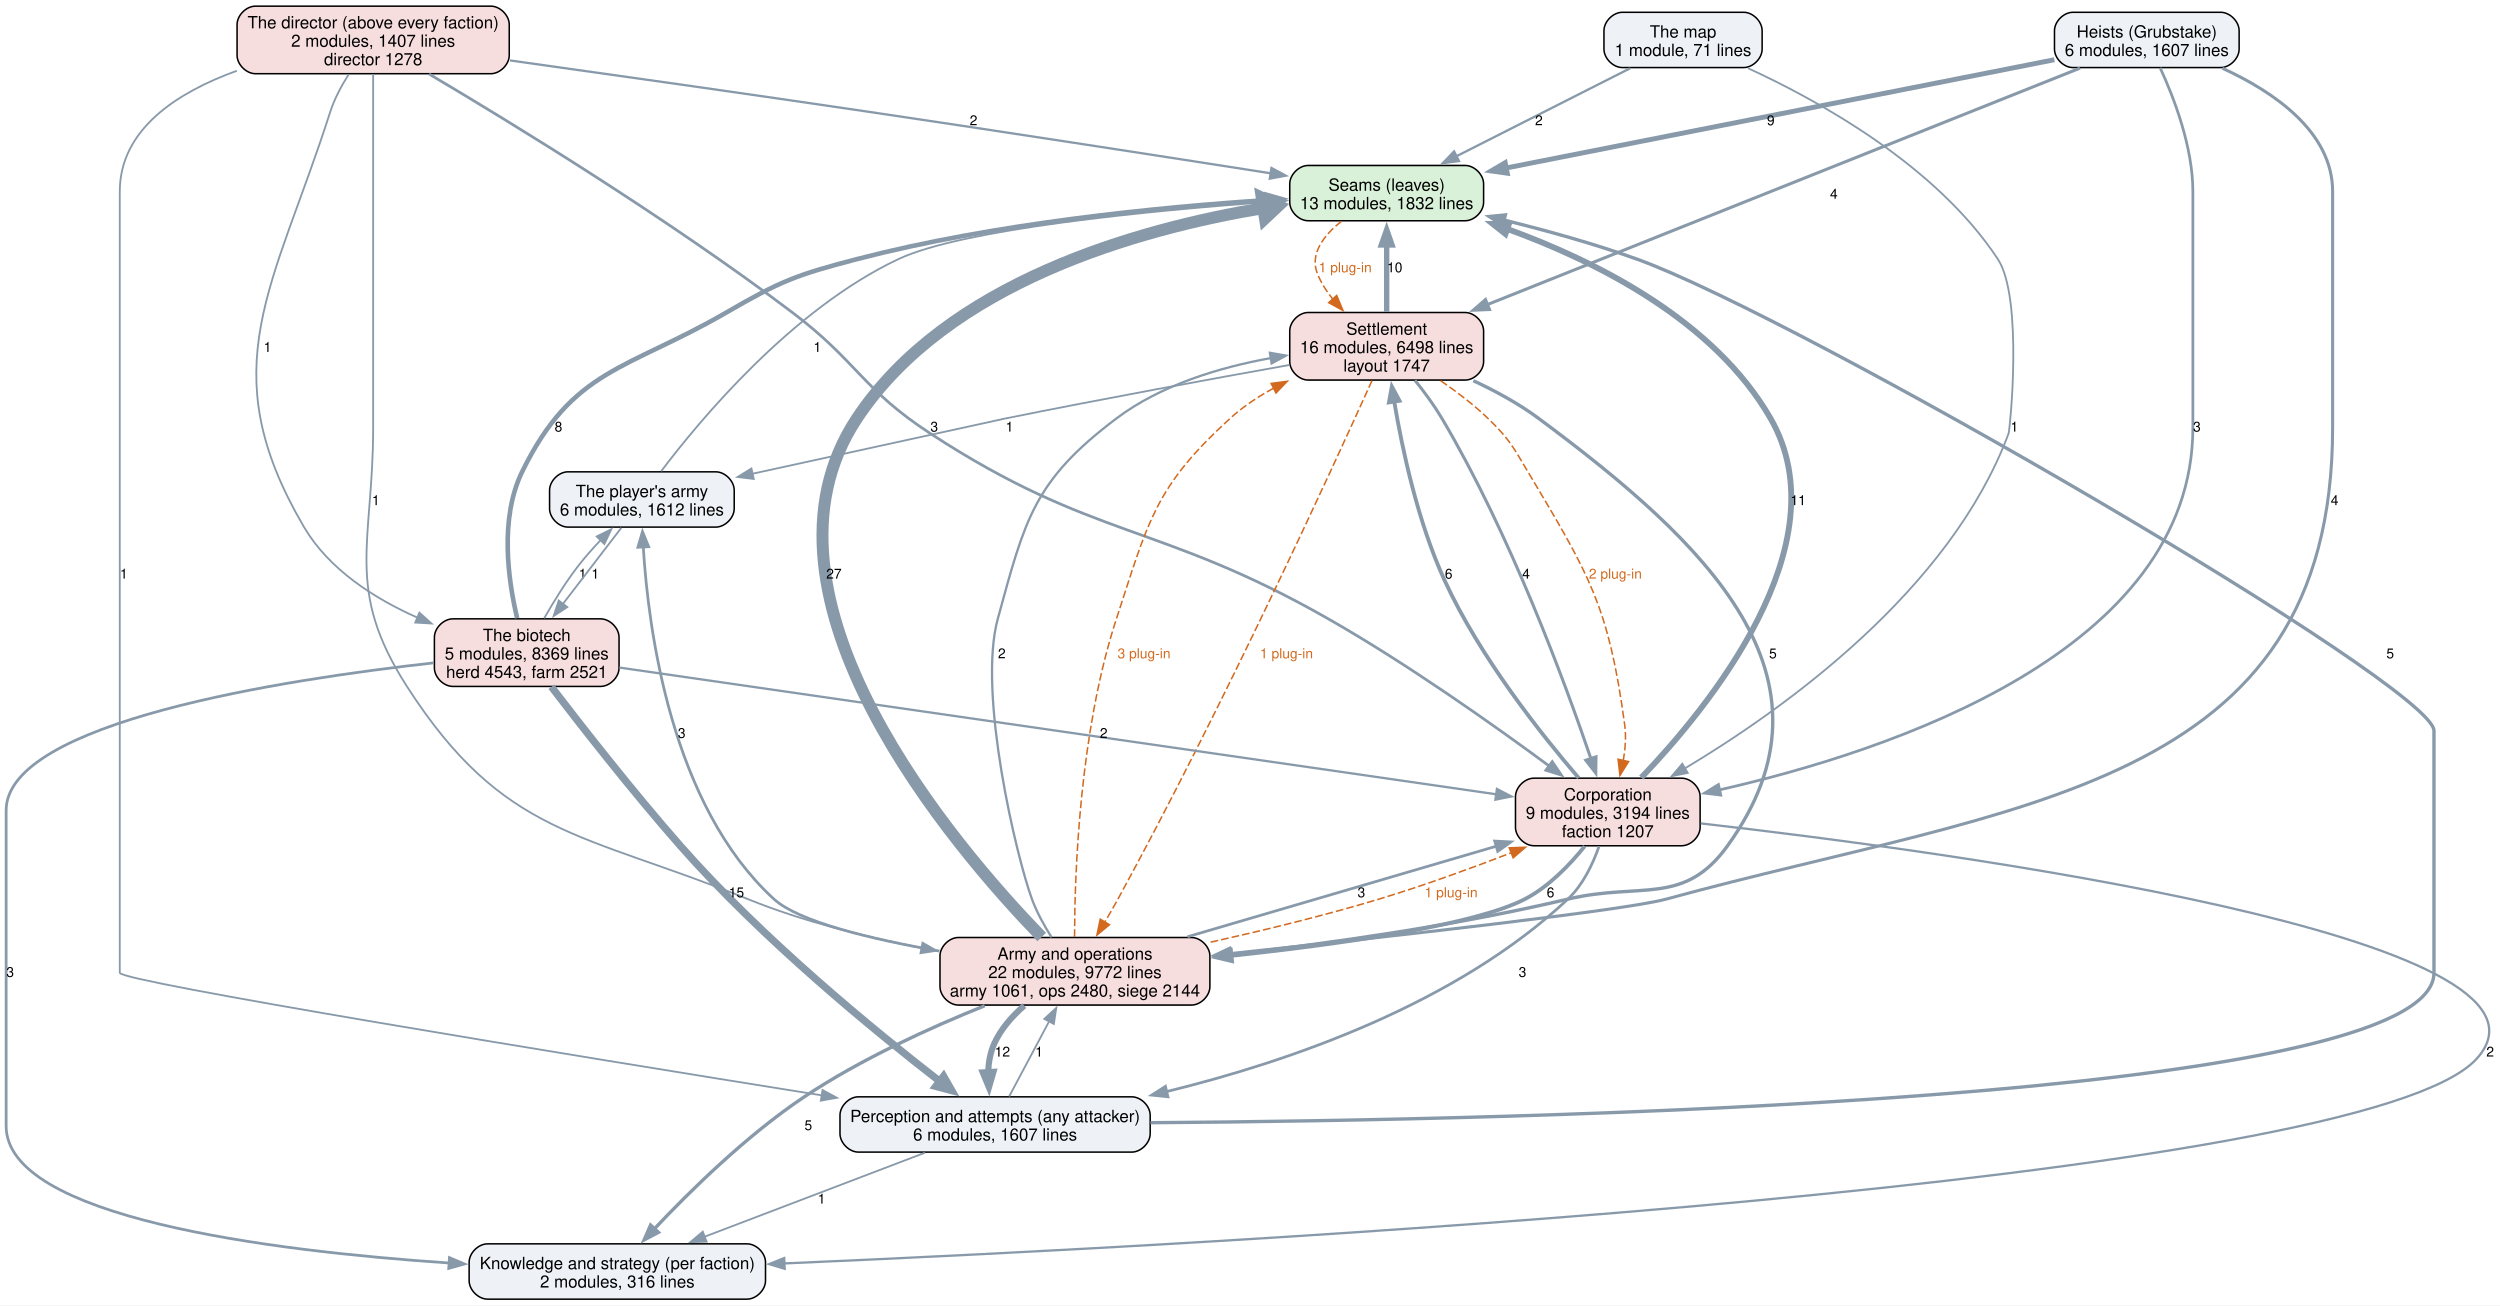
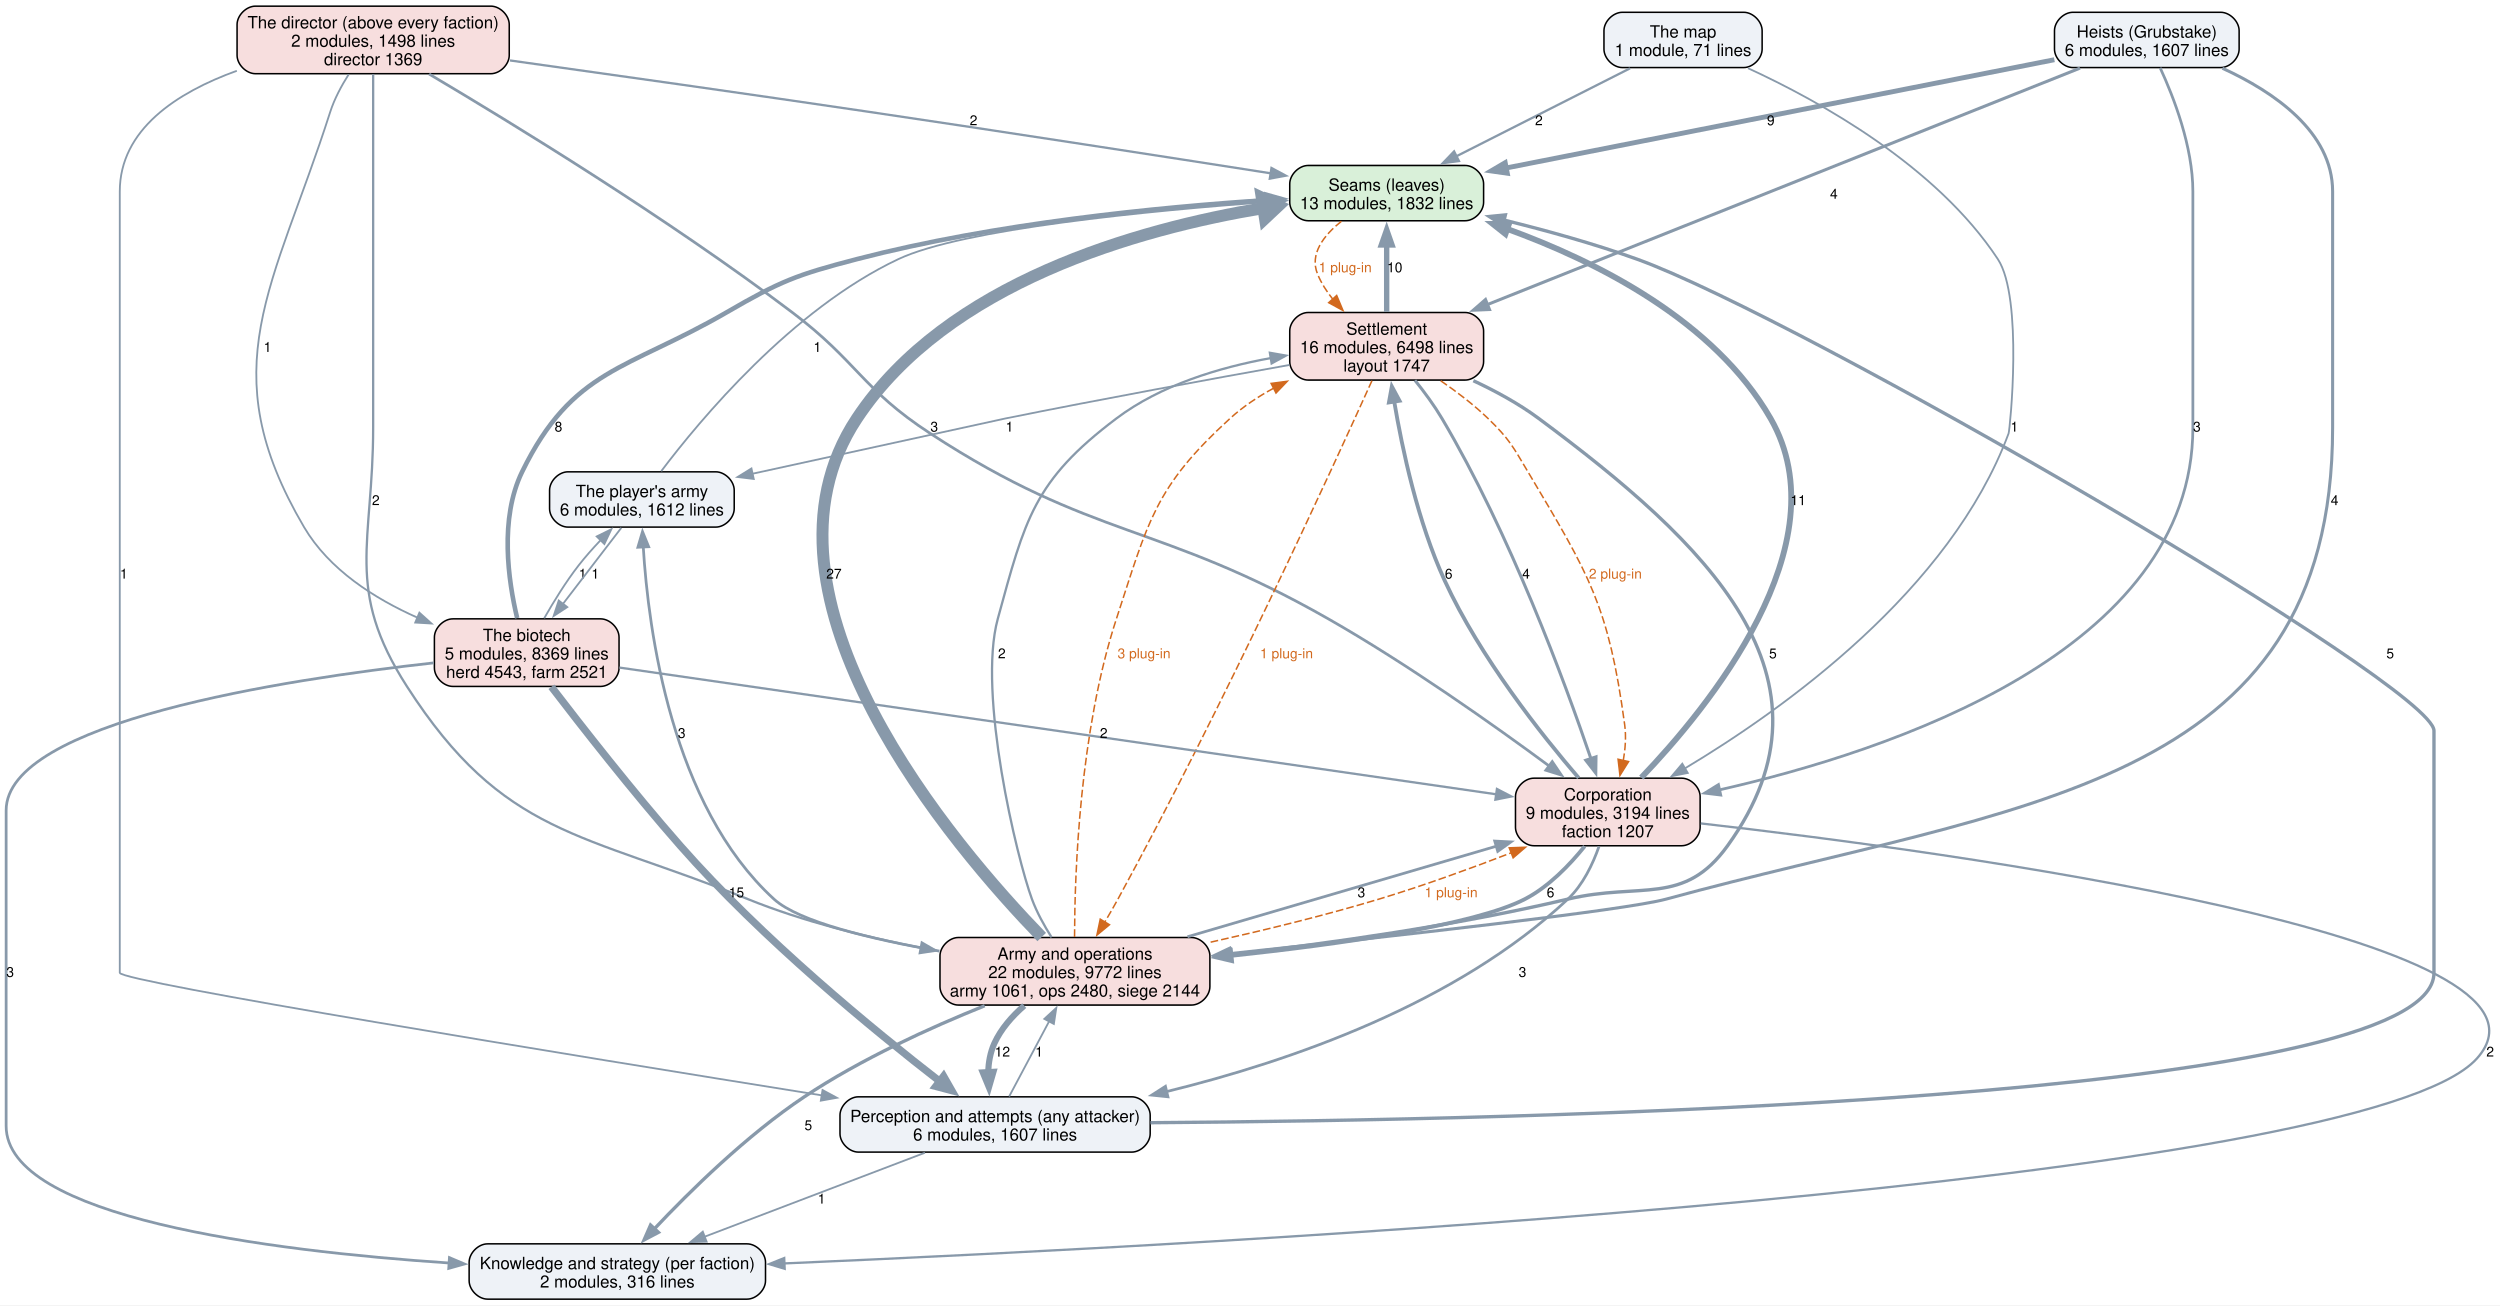
<svg xmlns="http://www.w3.org/2000/svg" width="1628pt" height="850pt" viewBox="0.00 0.00 1628.00 850.00">
  <g id="graph0" class="graph" transform="scale(1 1) rotate(0) translate(4 846)">
    <polygon fill="white" stroke="none" points="-4,4 -4,-846 1624.22,-846 1624.22,4 -4,4" />
    <g id="node1" class="node">
      <path fill="#d9f0d9" stroke="black" d="M950.12,-738.25C950.12,-738.25 847.88,-738.25 847.88,-738.25 841.88,-738.25 835.88,-732.25 835.88,-726.25 835.88,-726.25 835.88,-714.25 835.88,-714.25 835.88,-708.25 841.88,-702.25 847.88,-702.25 847.88,-702.25 950.12,-702.25 950.12,-702.25 956.12,-702.25 962.12,-708.25 962.12,-714.25 962.12,-714.25 962.12,-726.25 962.12,-726.25 962.12,-732.25 956.12,-738.25 950.12,-738.25" />
      <text xml:space="preserve" text-anchor="middle" x="899" y="-721.8" font-family="Helvetica,sans-Serif" font-size="11.00">Seams (leaves)</text>
      <text xml:space="preserve" text-anchor="middle" x="899" y="-709.8" font-family="Helvetica,sans-Serif" font-size="11.00">13 modules, 1832 lines</text>
    </g>
    <g id="node6" class="node">
      <path fill="#f7dede" stroke="black" d="M950.12,-642.5C950.12,-642.5 847.88,-642.5 847.88,-642.5 841.88,-642.5 835.88,-636.5 835.88,-630.5 835.88,-630.5 835.88,-610.5 835.88,-610.5 835.88,-604.5 841.88,-598.5 847.88,-598.5 847.88,-598.5 950.12,-598.5 950.12,-598.5 956.12,-598.5 962.12,-604.5 962.12,-610.5 962.12,-610.5 962.12,-630.5 962.12,-630.5 962.12,-636.5 956.12,-642.5 950.12,-642.5" />
      <text xml:space="preserve" text-anchor="middle" x="899" y="-628.05" font-family="Helvetica,sans-Serif" font-size="11.00">Settlement</text>
      <text xml:space="preserve" text-anchor="middle" x="899" y="-616.05" font-family="Helvetica,sans-Serif" font-size="11.00">16 modules, 6498 lines</text>
      <text xml:space="preserve" text-anchor="middle" x="899" y="-604.05" font-family="Helvetica,sans-Serif" font-size="11.00">layout 1747</text>
    </g>
    <g id="edge39" class="edge">
      <path fill="none" stroke="#d2691e" stroke-dasharray="5,2" d="M869.53,-701.92C858,-692.72 848.65,-680.62 854,-667.5 856.37,-661.68 859.88,-656.2 863.9,-651.19" />
      <polygon fill="#d2691e" stroke="#d2691e" points="866.44,-653.59 870.55,-643.82 861.25,-648.9 866.44,-653.59" />
      <text xml:space="preserve" text-anchor="middle" x="872" y="-668.7" font-family="Helvetica,sans-Serif" font-size="9.00" fill="#d2691e">1 plug-in</text>
    </g>
    <g id="node2" class="node">
      <path fill="#eef2f7" stroke="black" d="M733,-131.75C733,-131.75 555,-131.75 555,-131.75 549,-131.75 543,-125.75 543,-119.75 543,-119.75 543,-107.75 543,-107.75 543,-101.75 549,-95.75 555,-95.75 555,-95.75 733,-95.75 733,-95.75 739,-95.75 745,-101.75 745,-107.75 745,-107.75 745,-119.75 745,-119.75 745,-125.75 739,-131.75 733,-131.75" />
      <text xml:space="preserve" text-anchor="middle" x="644" y="-115.3" font-family="Helvetica,sans-Serif" font-size="11.00">Perception and attempts (any attacker)</text>
      <text xml:space="preserve" text-anchor="middle" x="644" y="-103.3" font-family="Helvetica,sans-Serif" font-size="11.00">6 modules, 1607 lines</text>
    </g>
    <g id="edge18" class="edge">
      <path fill="none" stroke="#8899aa" stroke-width="2.2" d="M745.17,-114.89C987.45,-116.57 1581,-129.19 1581,-212.5 1581,-370.12 1581,-370.12 1581,-370.12 1581,-399.3 1167.37,-639.31 1062,-677.25 1034.23,-687.25 1003,-695.9 975.36,-702.7" />
      <polygon fill="#8899aa" stroke="#8899aa" stroke-width="2.2" points="974.67,-699.27 965.77,-705.01 976.31,-706.07 974.67,-699.27" />
      <text xml:space="preserve" text-anchor="middle" x="1552.5" y="-417.32" font-family="Helvetica,sans-Serif" font-size="9.00">5</text>
    </g>
    <g id="node3" class="node">
      <path fill="#eef2f7" stroke="black" d="M482.5,-36C482.5,-36 313.5,-36 313.5,-36 307.5,-36 301.5,-30 301.5,-24 301.5,-24 301.5,-12 301.5,-12 301.5,-6 307.5,0 313.5,0 313.5,0 482.5,0 482.5,0 488.5,0 494.5,-6 494.5,-12 494.5,-12 494.5,-24 494.5,-24 494.5,-30 488.5,-36 482.5,-36" />
      <text xml:space="preserve" text-anchor="middle" x="398" y="-19.55" font-family="Helvetica,sans-Serif" font-size="11.00">Knowledge and strategy (per faction)</text>
      <text xml:space="preserve" text-anchor="middle" x="398" y="-7.55" font-family="Helvetica,sans-Serif" font-size="11.00">2 modules, 316 lines</text>
    </g>
    <g id="edge17" class="edge">
      <path fill="none" stroke="#8899aa" stroke-width="1.2" d="M598.31,-95.34C557.79,-79.89 498.44,-57.28 454.87,-40.67" />
      <polygon fill="#8899aa" stroke="#8899aa" stroke-width="1.2" points="456.15,-37.42 445.56,-37.13 453.66,-43.96 456.15,-37.42" />
      <text xml:space="preserve" text-anchor="middle" x="531" y="-62.2" font-family="Helvetica,sans-Serif" font-size="9.00">1</text>
    </g>
    <g id="node7" class="node">
      <path fill="#f7dede" stroke="black" d="M771.88,-235.5C771.88,-235.5 620.12,-235.5 620.12,-235.5 614.12,-235.5 608.12,-229.5 608.12,-223.5 608.12,-223.5 608.12,-203.5 608.12,-203.5 608.12,-197.5 614.12,-191.5 620.12,-191.5 620.12,-191.5 771.88,-191.5 771.88,-191.5 777.88,-191.5 783.88,-197.5 783.88,-203.5 783.88,-203.5 783.88,-223.5 783.88,-223.5 783.88,-229.5 777.88,-235.5 771.88,-235.5" />
      <text xml:space="preserve" text-anchor="middle" x="696" y="-221.05" font-family="Helvetica,sans-Serif" font-size="11.00">Army and operations</text>
      <text xml:space="preserve" text-anchor="middle" x="696" y="-209.05" font-family="Helvetica,sans-Serif" font-size="11.00">22 modules, 9772 lines</text>
      <text xml:space="preserve" text-anchor="middle" x="696" y="-197.05" font-family="Helvetica,sans-Serif" font-size="11.00">army 1061, ops 2480, siege 2144</text>
    </g>
    <g id="edge16" class="edge">
      <path fill="none" stroke="#8899aa" stroke-width="1.2" d="M653.18,-132.01C660.4,-145.58 670.64,-164.84 679.3,-181.11" />
      <polygon fill="#8899aa" stroke="#8899aa" stroke-width="1.2" points="676.08,-182.5 683.86,-189.69 682.26,-179.21 676.08,-182.5" />
      <text xml:space="preserve" text-anchor="middle" x="672.62" y="-157.95" font-family="Helvetica,sans-Serif" font-size="9.00">1</text>
    </g>
    <g id="node4" class="node">
      <path fill="#f7dede" stroke="black" d="M315.62,-842C315.62,-842 162.38,-842 162.38,-842 156.38,-842 150.38,-836 150.38,-830 150.38,-830 150.38,-810 150.38,-810 150.38,-804 156.38,-798 162.38,-798 162.38,-798 315.62,-798 315.62,-798 321.62,-798 327.62,-804 327.62,-810 327.62,-810 327.62,-830 327.62,-830 327.62,-836 321.62,-842 315.62,-842" />
      <text xml:space="preserve" text-anchor="middle" x="239" y="-827.55" font-family="Helvetica,sans-Serif" font-size="11.00">The director (above every faction)</text>
-       <text xml:space="preserve" text-anchor="middle" x="239" y="-815.55" font-family="Helvetica,sans-Serif" font-size="11.00">2 modules, 1407 lines</text>
-       <text xml:space="preserve" text-anchor="middle" x="239" y="-803.55" font-family="Helvetica,sans-Serif" font-size="11.00">director 1278</text>
+       <text xml:space="preserve" text-anchor="middle" x="239" y="-815.55" font-family="Helvetica,sans-Serif" font-size="11.00">2 modules, 1498 lines</text>
+       <text xml:space="preserve" text-anchor="middle" x="239" y="-803.55" font-family="Helvetica,sans-Serif" font-size="11.00">director 1369</text>
    </g>
    <g id="edge31" class="edge">
      <path fill="none" stroke="#8899aa" stroke-width="1.5" d="M328.09,-806.64C393.19,-797.54 483.61,-784.75 563,-773 652.64,-759.73 755.61,-743.77 823.68,-733.11" />
      <polygon fill="#8899aa" stroke="#8899aa" stroke-width="1.5" points="823.98,-736.61 833.31,-731.6 822.89,-729.69 823.98,-736.61" />
      <text xml:space="preserve" text-anchor="middle" x="629.97" y="-764.45" font-family="Helvetica,sans-Serif" font-size="9.00">2</text>
    </g>
    <g id="edge30" class="edge">
      <path fill="none" stroke="#8899aa" stroke-width="1.2" d="M150.22,-799.91C111.17,-785.78 74,-761.7 74,-721.25 74,-721.25 74,-721.25 74,-212.5 74,-206.76 365.41,-159.25 531.51,-132.64" />
      <polygon fill="#8899aa" stroke="#8899aa" stroke-width="1.2" points="531.64,-136.17 540.96,-131.13 530.53,-129.25 531.64,-136.17" />
      <text xml:space="preserve" text-anchor="middle" x="76.62" y="-469.2" font-family="Helvetica,sans-Serif" font-size="9.00">1</text>
    </g>
    <g id="node5" class="node">
      <path fill="#f7dede" stroke="black" d="M1091.12,-339.25C1091.12,-339.25 994.88,-339.25 994.88,-339.25 988.88,-339.25 982.88,-333.25 982.88,-327.25 982.88,-327.25 982.88,-307.25 982.88,-307.25 982.88,-301.25 988.88,-295.25 994.88,-295.25 994.88,-295.25 1091.12,-295.25 1091.12,-295.25 1097.12,-295.25 1103.12,-301.25 1103.12,-307.25 1103.12,-307.25 1103.12,-327.25 1103.12,-327.25 1103.12,-333.25 1097.12,-339.25 1091.12,-339.25" />
      <text xml:space="preserve" text-anchor="middle" x="1043" y="-324.8" font-family="Helvetica,sans-Serif" font-size="11.00">Corporation</text>
      <text xml:space="preserve" text-anchor="middle" x="1043" y="-312.8" font-family="Helvetica,sans-Serif" font-size="11.00">9 modules, 3194 lines</text>
      <text xml:space="preserve" text-anchor="middle" x="1043" y="-300.8" font-family="Helvetica,sans-Serif" font-size="11.00">faction 1207</text>
    </g>
    <g id="edge29" class="edge">
      <path fill="none" stroke="#8899aa" stroke-width="1.8" d="M275.47,-797.76C328.91,-766.12 430.95,-703.74 512,-642.5 554.34,-610.51 557.3,-592.75 601.75,-563.75 708.21,-494.3 750.59,-505.98 861,-443 912.79,-413.46 968.87,-373.73 1004.89,-347.12" />
      <polygon fill="#8899aa" stroke="#8899aa" stroke-width="1.8" points="1006.82,-350.04 1012.76,-341.27 1002.65,-344.42 1006.82,-350.04" />
      <text xml:space="preserve" text-anchor="middle" x="604.38" y="-564.95" font-family="Helvetica,sans-Serif" font-size="9.00">3</text>
    </g>
    <g id="edge28" class="edge">
-       <path fill="none" stroke="#8899aa" stroke-width="1.2" d="M239,-797.64C239,-777.84 239,-747.55 239,-721.25 239,-721.25 239,-721.25 239,-567.62 239,-492.05 220.13,-462.57 261,-399 323.89,-301.18 375.23,-304.2 483,-260.5 518.82,-245.97 559.98,-235.71 596.51,-228.63" />
-       <polygon fill="#8899aa" stroke="#8899aa" stroke-width="1.2" points="596.72,-232.15 605.9,-226.87 595.43,-225.27 596.72,-232.15" />
-       <text xml:space="preserve" text-anchor="middle" x="240.73" y="-517.08" font-family="Helvetica,sans-Serif" font-size="9.00">1</text>
+       <path fill="none" stroke="#8899aa" stroke-width="1.5" d="M239,-797.64C239,-777.84 239,-747.55 239,-721.25 239,-721.25 239,-721.25 239,-567.62 239,-492.05 220.13,-462.57 261,-399 323.89,-301.18 375.23,-304.2 483,-260.5 518.67,-246.04 559.63,-235.8 596.04,-228.72" />
+       <polygon fill="#8899aa" stroke="#8899aa" stroke-width="1.5" points="596.28,-232.24 605.46,-226.95 594.98,-225.36 596.28,-232.24" />
+       <text xml:space="preserve" text-anchor="middle" x="240.73" y="-517.08" font-family="Helvetica,sans-Serif" font-size="9.00">2</text>
    </g>
    <g id="node9" class="node">
      <path fill="#f7dede" stroke="black" d="M387.12,-443C387.12,-443 290.88,-443 290.88,-443 284.88,-443 278.88,-437 278.88,-431 278.88,-431 278.88,-411 278.88,-411 278.88,-405 284.88,-399 290.88,-399 290.88,-399 387.12,-399 387.12,-399 393.12,-399 399.12,-405 399.12,-411 399.12,-411 399.12,-431 399.12,-431 399.12,-437 393.12,-443 387.12,-443" />
      <text xml:space="preserve" text-anchor="middle" x="339" y="-428.55" font-family="Helvetica,sans-Serif" font-size="11.00">The biotech</text>
      <text xml:space="preserve" text-anchor="middle" x="339" y="-416.55" font-family="Helvetica,sans-Serif" font-size="11.00">5 modules, 8369 lines</text>
      <text xml:space="preserve" text-anchor="middle" x="339" y="-404.55" font-family="Helvetica,sans-Serif" font-size="11.00">herd 4543, farm 2521</text>
    </g>
    <g id="edge32" class="edge">
      <path fill="none" stroke="#8899aa" stroke-width="1.2" d="M223.06,-797.57C218.36,-790.15 213.73,-781.55 211,-773 174.33,-658.37 133.02,-606.51 194,-502.75 210.25,-475.11 239.77,-456.24 267.95,-443.74" />
      <polygon fill="#8899aa" stroke="#8899aa" stroke-width="1.2" points="269.11,-447.05 276.98,-439.96 266.41,-440.59 269.11,-447.05" />
      <text xml:space="preserve" text-anchor="middle" x="170.23" y="-616.83" font-family="Helvetica,sans-Serif" font-size="9.00">1</text>
    </g>
    <g id="edge10" class="edge">
      <path fill="none" stroke="#8899aa" stroke-width="3.8" d="M1064.8,-339.61C1107.93,-384.57 1196.09,-491.54 1149,-573.5 1112.37,-637.25 1035.92,-675.75 977.15,-697.03" />
      <polygon fill="#8899aa" stroke="#8899aa" stroke-width="3.8" points="976.35,-693.6 968.05,-700.18 978.65,-700.21 976.35,-693.6" />
      <text xml:space="preserve" text-anchor="middle" x="1166.97" y="-517.08" font-family="Helvetica,sans-Serif" font-size="9.00">11</text>
    </g>
    <g id="edge9" class="edge">
      <path fill="none" stroke="#8899aa" stroke-width="1.8" d="M1037.29,-294.84C1033.27,-283.36 1026.81,-269.71 1017,-260.5 944.53,-192.52 836.73,-155.02 755.63,-135.15" />
      <polygon fill="#8899aa" stroke="#8899aa" stroke-width="1.8" points="756.55,-131.77 746.01,-132.86 754.93,-138.58 756.55,-131.77" />
      <text xml:space="preserve" text-anchor="middle" x="987.45" y="-209.82" font-family="Helvetica,sans-Serif" font-size="9.00">3</text>
    </g>
    <g id="edge8" class="edge">
      <path fill="none" stroke="#8899aa" stroke-width="1.5" d="M1103.55,-309.79C1263.37,-291.55 1679.58,-235.81 1609,-156.75 1536.11,-75.1 790,-35.45 506.5,-23.25" />
      <polygon fill="#8899aa" stroke="#8899aa" stroke-width="1.5" points="506.98,-19.76 496.84,-22.83 506.68,-26.76 506.98,-19.76" />
      <text xml:space="preserve" text-anchor="middle" x="1617.6" y="-157.95" font-family="Helvetica,sans-Serif" font-size="9.00">2</text>
    </g>
    <g id="edge11" class="edge">
      <path fill="none" stroke="#8899aa" stroke-width="2.5" d="M1024,-339.46C1000.2,-367.12 959.77,-417.89 936.75,-468 919.28,-506.02 909.16,-553.27 903.87,-584.8" />
      <polygon fill="#8899aa" stroke="#8899aa" stroke-width="2.5" points="900.46,-583.93 902.36,-594.35 907.38,-585.02 900.46,-583.93" />
      <text xml:space="preserve" text-anchor="middle" x="939.38" y="-469.2" font-family="Helvetica,sans-Serif" font-size="9.00">6</text>
    </g>
    <g id="edge7" class="edge">
      <path fill="none" stroke="#8899aa" stroke-width="2.5" d="M1027.93,-294.89C1018.23,-282.82 1004.55,-268.57 989,-260.5 956.31,-243.54 868.69,-231.17 797.72,-223.56" />
      <polygon fill="#8899aa" stroke="#8899aa" stroke-width="2.5" points="798.29,-220.1 787.98,-222.54 797.57,-227.06 798.29,-220.1" />
      <text xml:space="preserve" text-anchor="middle" x="1005.7" y="-261.7" font-family="Helvetica,sans-Serif" font-size="9.00">6</text>
    </g>
    <g id="edge21" class="edge">
      <path fill="none" stroke="#8899aa" stroke-width="3.5" d="M899,-642.92C899,-655.74 899,-672.31 899,-686.72" />
      <polygon fill="#8899aa" stroke="#8899aa" stroke-width="3.5" points="895.5,-686.48 899,-696.48 902.5,-686.48 895.5,-686.48" />
      <text xml:space="preserve" text-anchor="middle" x="904.25" y="-668.7" font-family="Helvetica,sans-Serif" font-size="9.00">10</text>
    </g>
    <g id="edge20" class="edge">
      <path fill="none" stroke="#8899aa" stroke-width="2" d="M917.42,-598.33C923.47,-590.8 929.94,-582.05 935,-573.5 979.34,-498.63 1014.93,-402.16 1032,-351.98" />
      <polygon fill="#8899aa" stroke="#8899aa" stroke-width="2" points="1035.31,-353.14 1035.17,-342.55 1028.67,-350.91 1035.31,-353.14" />
      <text xml:space="preserve" text-anchor="middle" x="989.78" y="-469.2" font-family="Helvetica,sans-Serif" font-size="9.00">4</text>
    </g>
    <g id="edge41" class="edge">
      <path fill="none" stroke="#d2691e" stroke-dasharray="5,2" d="M934.18,-598.05C944.64,-590.88 955.76,-582.43 965,-573.5 978.87,-560.09 981.14,-555.33 991,-538.75 1031.07,-471.37 1043.5,-451.69 1054,-374 1055.03,-366.4 1054.42,-358.28 1053.07,-350.66" />
      <polygon fill="#d2691e" stroke="#d2691e" points="1056.52,-350.05 1050.91,-341.07 1049.69,-351.59 1056.52,-350.05" />
      <text xml:space="preserve" text-anchor="middle" x="1047.93" y="-469.2" font-family="Helvetica,sans-Serif" font-size="9.00" fill="#d2691e">2 plug-in</text>
    </g>
    <g id="edge19" class="edge">
      <path fill="none" stroke="#8899aa" stroke-width="2.2" d="M955.45,-598.08C969.99,-591.3 985.14,-583.05 998,-573.5 1106.56,-492.9 1200.02,-404.97 1121,-295.25 1092.52,-255.7 1064.42,-271.72 1017,-260.5 944.35,-243.3 860.83,-231.58 797.19,-224.27" />
      <polygon fill="#8899aa" stroke="#8899aa" stroke-width="2.2" points="797.97,-220.84 787.64,-223.2 797.19,-227.8 797.97,-220.84" />
      <text xml:space="preserve" text-anchor="middle" x="1150.52" y="-417.32" font-family="Helvetica,sans-Serif" font-size="9.00">5</text>
    </g>
    <g id="edge40" class="edge">
      <path fill="none" stroke="#d2691e" stroke-dasharray="5,2" d="M889.42,-598.11C864.07,-541.92 792.5,-385.84 724,-260.5 721.34,-255.63 718.4,-250.54 715.47,-245.6" />
      <polygon fill="#d2691e" stroke="#d2691e" points="718.48,-243.82 710.31,-237.08 712.49,-247.45 718.48,-243.82" />
      <text xml:space="preserve" text-anchor="middle" x="833.78" y="-417.32" font-family="Helvetica,sans-Serif" font-size="9.00" fill="#d2691e">1 plug-in</text>
    </g>
    <g id="node11" class="node">
      <path fill="#eef2f7" stroke="black" d="M462.12,-538.75C462.12,-538.75 365.88,-538.75 365.88,-538.75 359.88,-538.75 353.88,-532.75 353.88,-526.75 353.88,-526.75 353.88,-514.75 353.88,-514.75 353.88,-508.75 359.88,-502.75 365.88,-502.75 365.88,-502.75 462.12,-502.75 462.12,-502.75 468.12,-502.75 474.12,-508.75 474.12,-514.75 474.12,-514.75 474.12,-526.75 474.12,-526.75 474.12,-532.75 468.12,-538.75 462.12,-538.75" />
      <text xml:space="preserve" text-anchor="middle" x="414" y="-522.3" font-family="Helvetica,sans-Serif" font-size="11.00">The player's army</text>
      <text xml:space="preserve" text-anchor="middle" x="414" y="-510.3" font-family="Helvetica,sans-Serif" font-size="11.00">6 modules, 1612 lines</text>
    </g>
    <g id="edge22" class="edge">
      <path fill="none" stroke="#8899aa" stroke-width="1.2" d="M835.63,-608.33C785.4,-599.35 713.48,-586.16 650.75,-573.5 648.67,-573.08 554.71,-552.53 485.8,-537.46" />
      <polygon fill="#8899aa" stroke="#8899aa" stroke-width="1.2" points="486.84,-534.1 476.32,-535.38 485.34,-540.94 486.84,-534.1" />
      <text xml:space="preserve" text-anchor="middle" x="653.38" y="-564.95" font-family="Helvetica,sans-Serif" font-size="9.00">1</text>
    </g>
    <g id="edge4" class="edge">
      <path fill="none" stroke="#8899aa" stroke-width="7.8" d="M674.36,-235.79C618.17,-293.72 477.14,-457.59 554,-573.5 612.6,-661.87 736.55,-696.8 818.8,-710.51" />
      <polygon fill="#8899aa" stroke="#8899aa" stroke-width="7.8" points="817.67,-717.24 828.59,-712.03 819.76,-703.75 817.67,-717.24" />
      <text xml:space="preserve" text-anchor="middle" x="539.05" y="-469.2" font-family="Helvetica,sans-Serif" font-size="9.00">27</text>
    </g>
    <g id="edge3" class="edge">
      <path fill="none" stroke="#8899aa" stroke-width="4" d="M662.99,-191.14C655.14,-184.3 647.8,-175.99 643.5,-166.5 640.86,-160.68 639.73,-154.09 639.47,-147.62" />
      <polygon fill="#8899aa" stroke="#8899aa" stroke-width="4" points="642.95,-148.03 639.99,-137.86 635.96,-147.65 642.95,-148.03" />
      <text xml:space="preserve" text-anchor="middle" x="648.75" y="-157.95" font-family="Helvetica,sans-Serif" font-size="9.00">12</text>
    </g>
    <g id="edge2" class="edge">
      <path fill="none" stroke="#8899aa" stroke-width="2.2" d="M637.21,-191.05C601.72,-176.79 556.43,-156.22 519.75,-131.75 482.26,-106.74 445.12,-70.19 421.91,-45.54" />
      <polygon fill="#8899aa" stroke="#8899aa" stroke-width="2.2" points="424.77,-43.49 415.4,-38.54 419.64,-48.25 424.77,-43.49" />
      <text xml:space="preserve" text-anchor="middle" x="522.38" y="-110.08" font-family="Helvetica,sans-Serif" font-size="9.00">5</text>
    </g>
    <g id="edge1" class="edge">
      <path fill="none" stroke="#8899aa" stroke-width="1.8" d="M769.29,-235.99C828.6,-253.38 911.68,-277.74 970.71,-295.05" />
      <polygon fill="#8899aa" stroke="#8899aa" stroke-width="1.8" points="969.36,-298.3 979.94,-297.76 971.33,-291.59 969.36,-298.3" />
      <text xml:space="preserve" text-anchor="middle" x="882.53" y="-261.7" font-family="Helvetica,sans-Serif" font-size="9.00">3</text>
    </g>
    <g id="edge37" class="edge">
      <path fill="none" stroke="#d2691e" stroke-dasharray="5,2" d="M784.37,-232.46C818.84,-240.13 858.53,-249.79 894,-260.5 922.7,-269.16 953.85,-280.5 980.21,-290.69" />
      <polygon fill="#d2691e" stroke="#d2691e" points="978.82,-293.9 989.41,-294.28 981.36,-287.38 978.82,-293.9" />
      <text xml:space="preserve" text-anchor="middle" x="940.97" y="-261.7" font-family="Helvetica,sans-Serif" font-size="9.00" fill="#d2691e">1 plug-in</text>
    </g>
    <g id="edge5" class="edge">
      <path fill="none" stroke="#8899aa" stroke-width="1.5" d="M680.79,-235.61C676.01,-243.15 671.17,-251.9 668,-260.5 658.24,-286.99 632.41,-394.28 645.75,-443 663.55,-508.01 669.18,-532.93 723,-573.5 751.86,-595.26 790.09,-606.76 823.55,-612.82" />
      <polygon fill="#8899aa" stroke="#8899aa" stroke-width="1.5" points="822.95,-616.27 833.39,-614.44 824.09,-609.36 822.95,-616.27" />
      <text xml:space="preserve" text-anchor="middle" x="648.38" y="-417.32" font-family="Helvetica,sans-Serif" font-size="9.00">2</text>
    </g>
    <g id="edge38" class="edge">
      <path fill="none" stroke="#d2691e" stroke-dasharray="5,2" d="M695.74,-235.89C695.84,-277.07 698.99,-369.74 723,-443 743.77,-506.36 747.73,-528.58 797,-573.5 805.43,-581.19 815.36,-587.77 825.66,-593.35" />
      <polygon fill="#d2691e" stroke="#d2691e" points="823.76,-596.31 834.26,-597.71 826.92,-590.06 823.76,-596.31" />
      <text xml:space="preserve" text-anchor="middle" x="741" y="-417.32" font-family="Helvetica,sans-Serif" font-size="9.00" fill="#d2691e">3 plug-in</text>
    </g>
    <g id="edge6" class="edge">
      <path fill="none" stroke="#8899aa" stroke-width="1.8" d="M607.75,-226.64C563.61,-234.36 516.19,-245.7 500,-260.5 433.19,-321.57 418.2,-435.7 414.89,-489.82" />
      <polygon fill="#8899aa" stroke="#8899aa" stroke-width="1.8" points="411.4,-489.63 414.4,-499.79 418.39,-489.97 411.4,-489.63" />
      <text xml:space="preserve" text-anchor="middle" x="439.92" y="-365.45" font-family="Helvetica,sans-Serif" font-size="9.00">3</text>
    </g>
    <g id="node8" class="node">
      <path fill="#eef2f7" stroke="black" d="M1442.12,-838C1442.12,-838 1345.88,-838 1345.88,-838 1339.88,-838 1333.88,-832 1333.88,-826 1333.88,-826 1333.88,-814 1333.88,-814 1333.88,-808 1339.88,-802 1345.88,-802 1345.88,-802 1442.12,-802 1442.12,-802 1448.12,-802 1454.12,-808 1454.12,-814 1454.12,-814 1454.12,-826 1454.12,-826 1454.12,-832 1448.12,-838 1442.12,-838" />
      <text xml:space="preserve" text-anchor="middle" x="1394" y="-821.55" font-family="Helvetica,sans-Serif" font-size="11.00">Heists (Grubstake)</text>
      <text xml:space="preserve" text-anchor="middle" x="1394" y="-809.55" font-family="Helvetica,sans-Serif" font-size="11.00">6 modules, 1607 lines</text>
    </g>
    <g id="edge14" class="edge">
      <path fill="none" stroke="#8899aa" stroke-width="3.2" d="M1333.8,-807.11C1244.13,-789.4 1075.48,-756.1 976.65,-736.58" />
      <polygon fill="#8899aa" stroke="#8899aa" stroke-width="3.2" points="977.53,-733.19 967.04,-734.69 976.18,-740.06 977.53,-733.19" />
      <text xml:space="preserve" text-anchor="middle" x="1149.12" y="-764.45" font-family="Helvetica,sans-Serif" font-size="9.00">9</text>
    </g>
    <g id="edge13" class="edge">
      <path fill="none" stroke="#8899aa" stroke-width="1.8" d="M1402.68,-801.83C1411.54,-782.68 1424,-750.54 1424,-721.25 1424,-721.25 1424,-721.25 1424,-567.62 1424,-421.85 1226.33,-356.7 1115.75,-331.65" />
      <polygon fill="#8899aa" stroke="#8899aa" stroke-width="1.8" points="1116.55,-328.24 1106.03,-329.52 1115.05,-335.08 1116.55,-328.24" />
      <text xml:space="preserve" text-anchor="middle" x="1426.62" y="-564.95" font-family="Helvetica,sans-Serif" font-size="9.00">3</text>
    </g>
    <g id="edge15" class="edge">
      <path fill="none" stroke="#8899aa" stroke-width="2" d="M1350.51,-801.65C1263.45,-766.91 1067.36,-688.67 964.62,-647.68" />
      <polygon fill="#8899aa" stroke="#8899aa" stroke-width="2" points="965.96,-644.45 955.37,-643.99 963.36,-650.95 965.96,-644.45" />
      <text xml:space="preserve" text-anchor="middle" x="1190.21" y="-716.58" font-family="Helvetica,sans-Serif" font-size="9.00">4</text>
    </g>
    <g id="edge12" class="edge">
      <path fill="none" stroke="#8899aa" stroke-width="2" d="M1443.22,-801.57C1476.71,-786.21 1515,-760.14 1515,-721.25 1515,-721.25 1515,-721.25 1515,-567.62 1515,-331.32 1308.95,-322.77 1081,-260.5 1054.2,-253.18 901.81,-236.17 796.99,-225.01" />
      <polygon fill="#8899aa" stroke="#8899aa" stroke-width="2" points="797.46,-221.54 787.14,-223.96 796.72,-228.5 797.46,-221.54" />
      <text xml:space="preserve" text-anchor="middle" x="1516.3" y="-517.08" font-family="Helvetica,sans-Serif" font-size="9.00">4</text>
    </g>
    <g id="edge26" class="edge">
      <path fill="none" stroke="#8899aa" stroke-width="3" d="M332.78,-443.49C326.95,-467.91 321.15,-508.32 336,-538.75 368.89,-606.12 404.14,-604.91 469,-642.5 504.31,-662.97 514.5,-666.97 554,-677.25 644,-700.67 750.69,-711.12 821.34,-715.72" />
      <polygon fill="#8899aa" stroke="#8899aa" stroke-width="3" points="820.69,-719.18 830.88,-716.31 821.12,-712.2 820.69,-719.18" />
      <text xml:space="preserve" text-anchor="middle" x="359.67" y="-564.95" font-family="Helvetica,sans-Serif" font-size="9.00">8</text>
    </g>
    <g id="edge25" class="edge">
      <path fill="none" stroke="#8899aa" stroke-width="4.8" d="M355.06,-398.77C374.36,-373.56 408.02,-330.47 439,-295.25 492.24,-234.72 565.18,-174.98 608.17,-141.68" />
      <polygon fill="#8899aa" stroke="#8899aa" stroke-width="4.8" points="610.46,-145.21 615.84,-135.79 605.35,-138.55 610.46,-145.21" />
      <text xml:space="preserve" text-anchor="middle" x="475.57" y="-261.7" font-family="Helvetica,sans-Serif" font-size="9.00">15</text>
    </g>
    <g id="edge24" class="edge">
      <path fill="none" stroke="#8899aa" stroke-width="1.8" d="M278.39,-414.33C180.89,-403.51 0,-375.7 0,-318.25 0,-318.25 0,-318.25 0,-112.75 0,-53.25 170.67,-31.47 288.49,-23.53" />
      <polygon fill="#8899aa" stroke="#8899aa" stroke-width="1.8" points="288.67,-27.03 298.43,-22.89 288.22,-20.04 288.67,-27.03" />
      <text xml:space="preserve" text-anchor="middle" x="2.62" y="-209.82" font-family="Helvetica,sans-Serif" font-size="9.00">3</text>
    </g>
    <g id="edge23" class="edge">
      <path fill="none" stroke="#8899aa" stroke-width="1.5" d="M399.33,-411.28C528.52,-392.61 831.47,-348.82 970.7,-328.7" />
      <polygon fill="#8899aa" stroke="#8899aa" stroke-width="1.5" points="970.8,-332.22 980.2,-327.33 969.8,-325.29 970.8,-332.22" />
      <text xml:space="preserve" text-anchor="middle" x="714.73" y="-365.45" font-family="Helvetica,sans-Serif" font-size="9.00">2</text>
    </g>
    <g id="edge27" class="edge">
      <path fill="none" stroke="#8899aa" stroke-width="1.2" d="M350.4,-443.41C356.49,-454.11 364.42,-467.03 372.75,-477.75 377.09,-483.33 382.09,-488.97 387.09,-494.22" />
      <polygon fill="#8899aa" stroke="#8899aa" stroke-width="1.2" points="384.58,-496.66 394.09,-501.32 389.56,-491.74 384.58,-496.66" />
      <text xml:space="preserve" text-anchor="middle" x="375.38" y="-469.2" font-family="Helvetica,sans-Serif" font-size="9.00">1</text>
    </g>
    <g id="node10" class="node">
      <path fill="#eef2f7" stroke="black" d="M1131.5,-838C1131.5,-838 1052.5,-838 1052.5,-838 1046.5,-838 1040.5,-832 1040.5,-826 1040.5,-826 1040.5,-814 1040.5,-814 1040.5,-808 1046.5,-802 1052.5,-802 1052.5,-802 1131.5,-802 1131.5,-802 1137.5,-802 1143.5,-808 1143.5,-814 1143.5,-814 1143.5,-826 1143.5,-826 1143.5,-832 1137.5,-838 1131.5,-838" />
      <text xml:space="preserve" text-anchor="middle" x="1092" y="-821.55" font-family="Helvetica,sans-Serif" font-size="11.00">The map</text>
      <text xml:space="preserve" text-anchor="middle" x="1092" y="-809.55" font-family="Helvetica,sans-Serif" font-size="11.00">1 module, 71 lines</text>
    </g>
    <g id="edge34" class="edge">
      <path fill="none" stroke="#8899aa" stroke-width="1.5" d="M1057.5,-801.52C1025.89,-785.52 978.91,-761.72 944.3,-744.19" />
      <polygon fill="#8899aa" stroke="#8899aa" stroke-width="1.5" points="946.06,-741.16 935.56,-739.76 942.9,-747.41 946.06,-741.16" />
      <text xml:space="preserve" text-anchor="middle" x="998.12" y="-764.45" font-family="Helvetica,sans-Serif" font-size="9.00">2</text>
    </g>
    <g id="edge33" class="edge">
      <path fill="none" stroke="#8899aa" stroke-width="1.2" d="M1134.27,-801.59C1181.68,-779.79 1257.14,-737.78 1297,-677.25 1313.63,-652 1304.85,-566.05 1304,-563.75 1266.01,-461.49 1157.59,-384.12 1093.06,-345.54" />
      <polygon fill="#8899aa" stroke="#8899aa" stroke-width="1.2" points="1095.06,-342.65 1084.66,-340.6 1091.51,-348.69 1095.06,-342.65" />
      <text xml:space="preserve" text-anchor="middle" x="1307.74" y="-564.95" font-family="Helvetica,sans-Serif" font-size="9.00">1</text>
    </g>
    <g id="edge35" class="edge">
      <path fill="none" stroke="#8899aa" stroke-width="1.2" d="M426.6,-539.18C451.73,-572.45 511.66,-644.56 581,-677.25 622.77,-696.94 743.88,-708.75 824,-714.62" />
      <polygon fill="#8899aa" stroke="#8899aa" stroke-width="1.2" points="823.47,-718.09 833.7,-715.31 823.97,-711.11 823.47,-718.09" />
      <text xml:space="preserve" text-anchor="middle" x="528.28" y="-616.83" font-family="Helvetica,sans-Serif" font-size="9.00">1</text>
    </g>
    <g id="edge36" class="edge">
      <path fill="none" stroke="#8899aa" stroke-width="1.2" d="M400.59,-502.27C390.03,-488.5 375.03,-468.96 362.49,-452.61" />
      <polygon fill="#8899aa" stroke="#8899aa" stroke-width="1.2" points="365.4,-450.66 356.54,-444.86 359.85,-454.92 365.4,-450.66" />
      <text xml:space="preserve" text-anchor="middle" x="383.62" y="-469.2" font-family="Helvetica,sans-Serif" font-size="9.00">1</text>
    </g>
  </g>
</svg>
